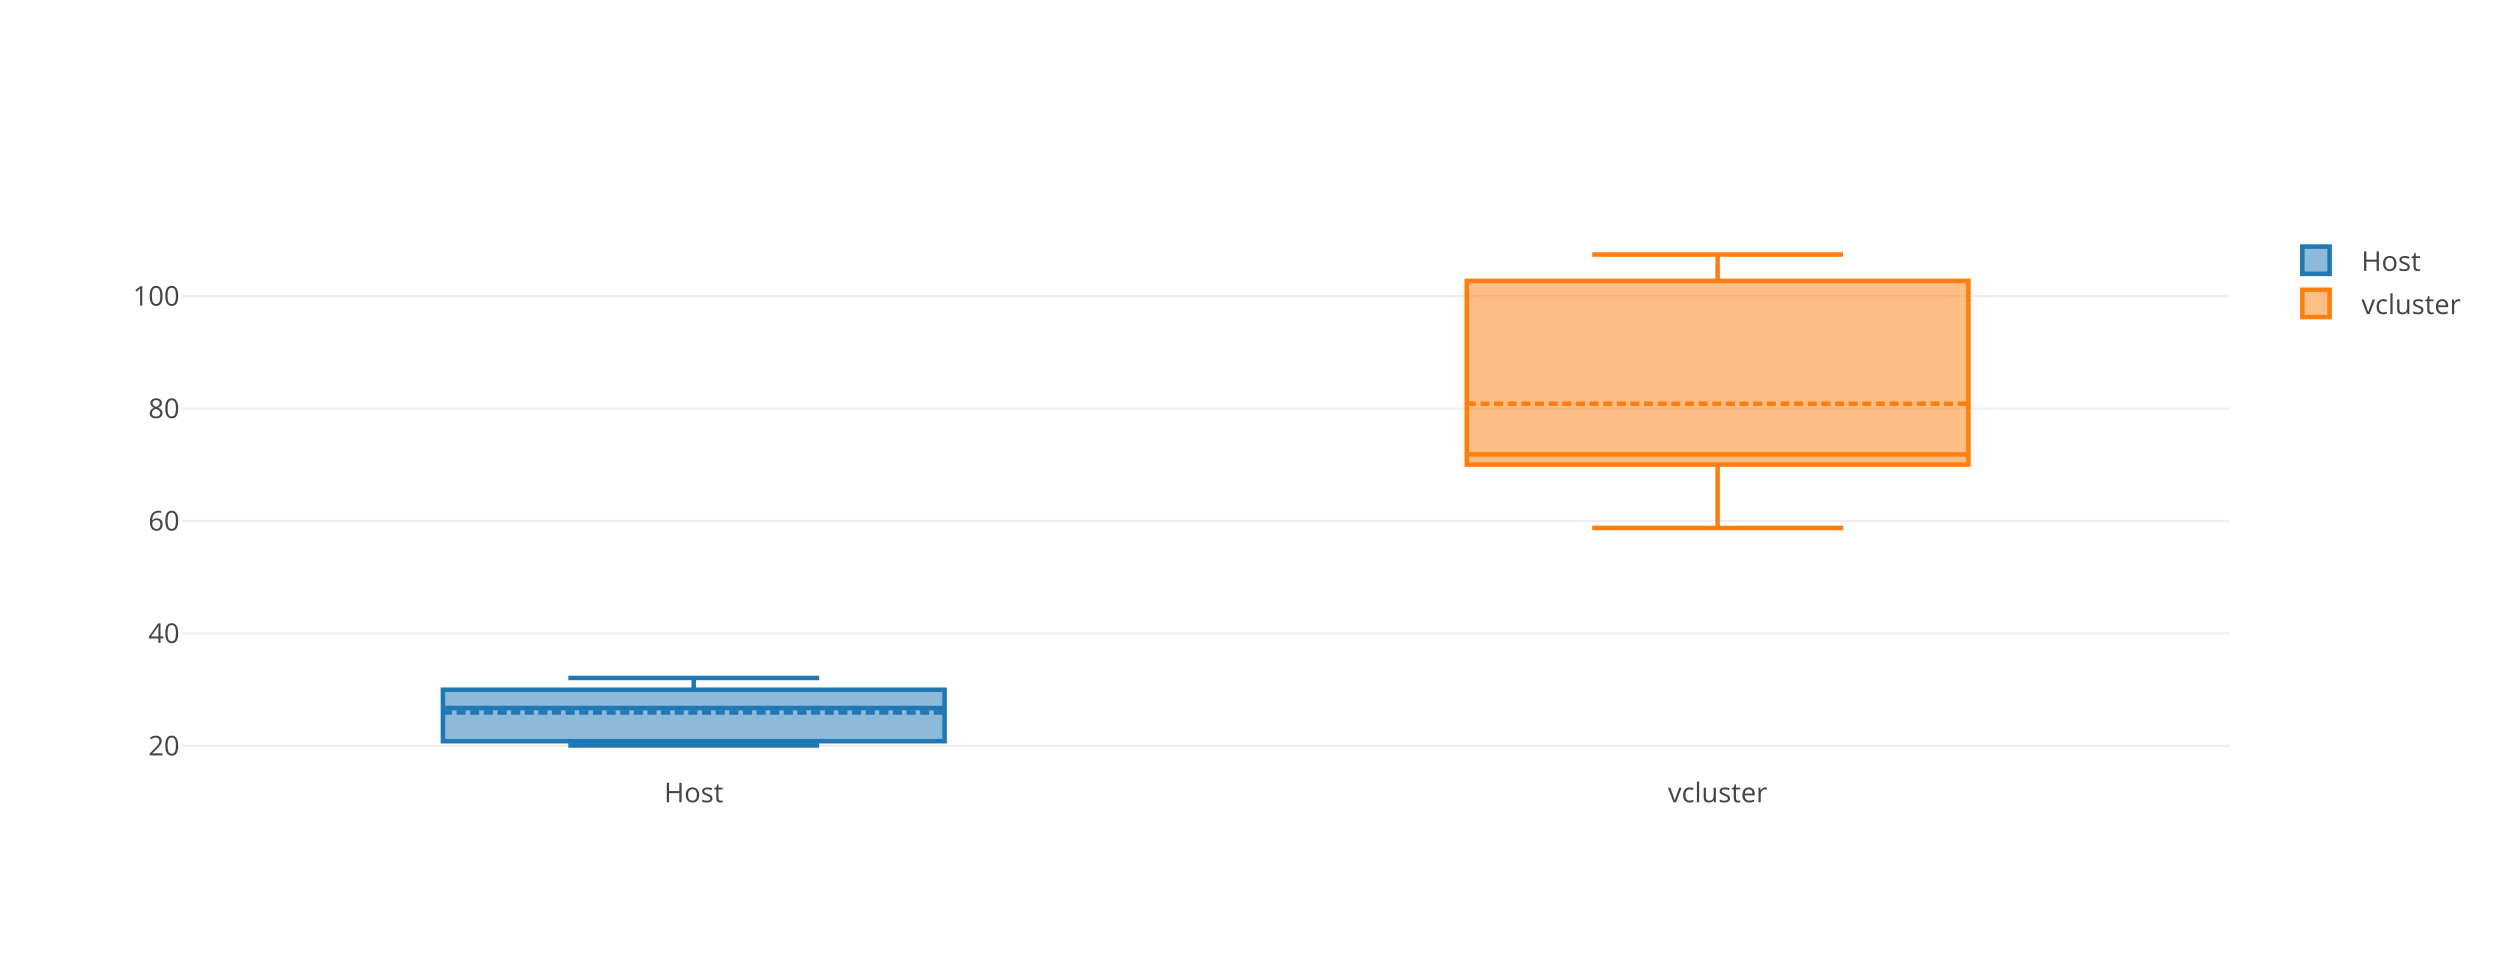
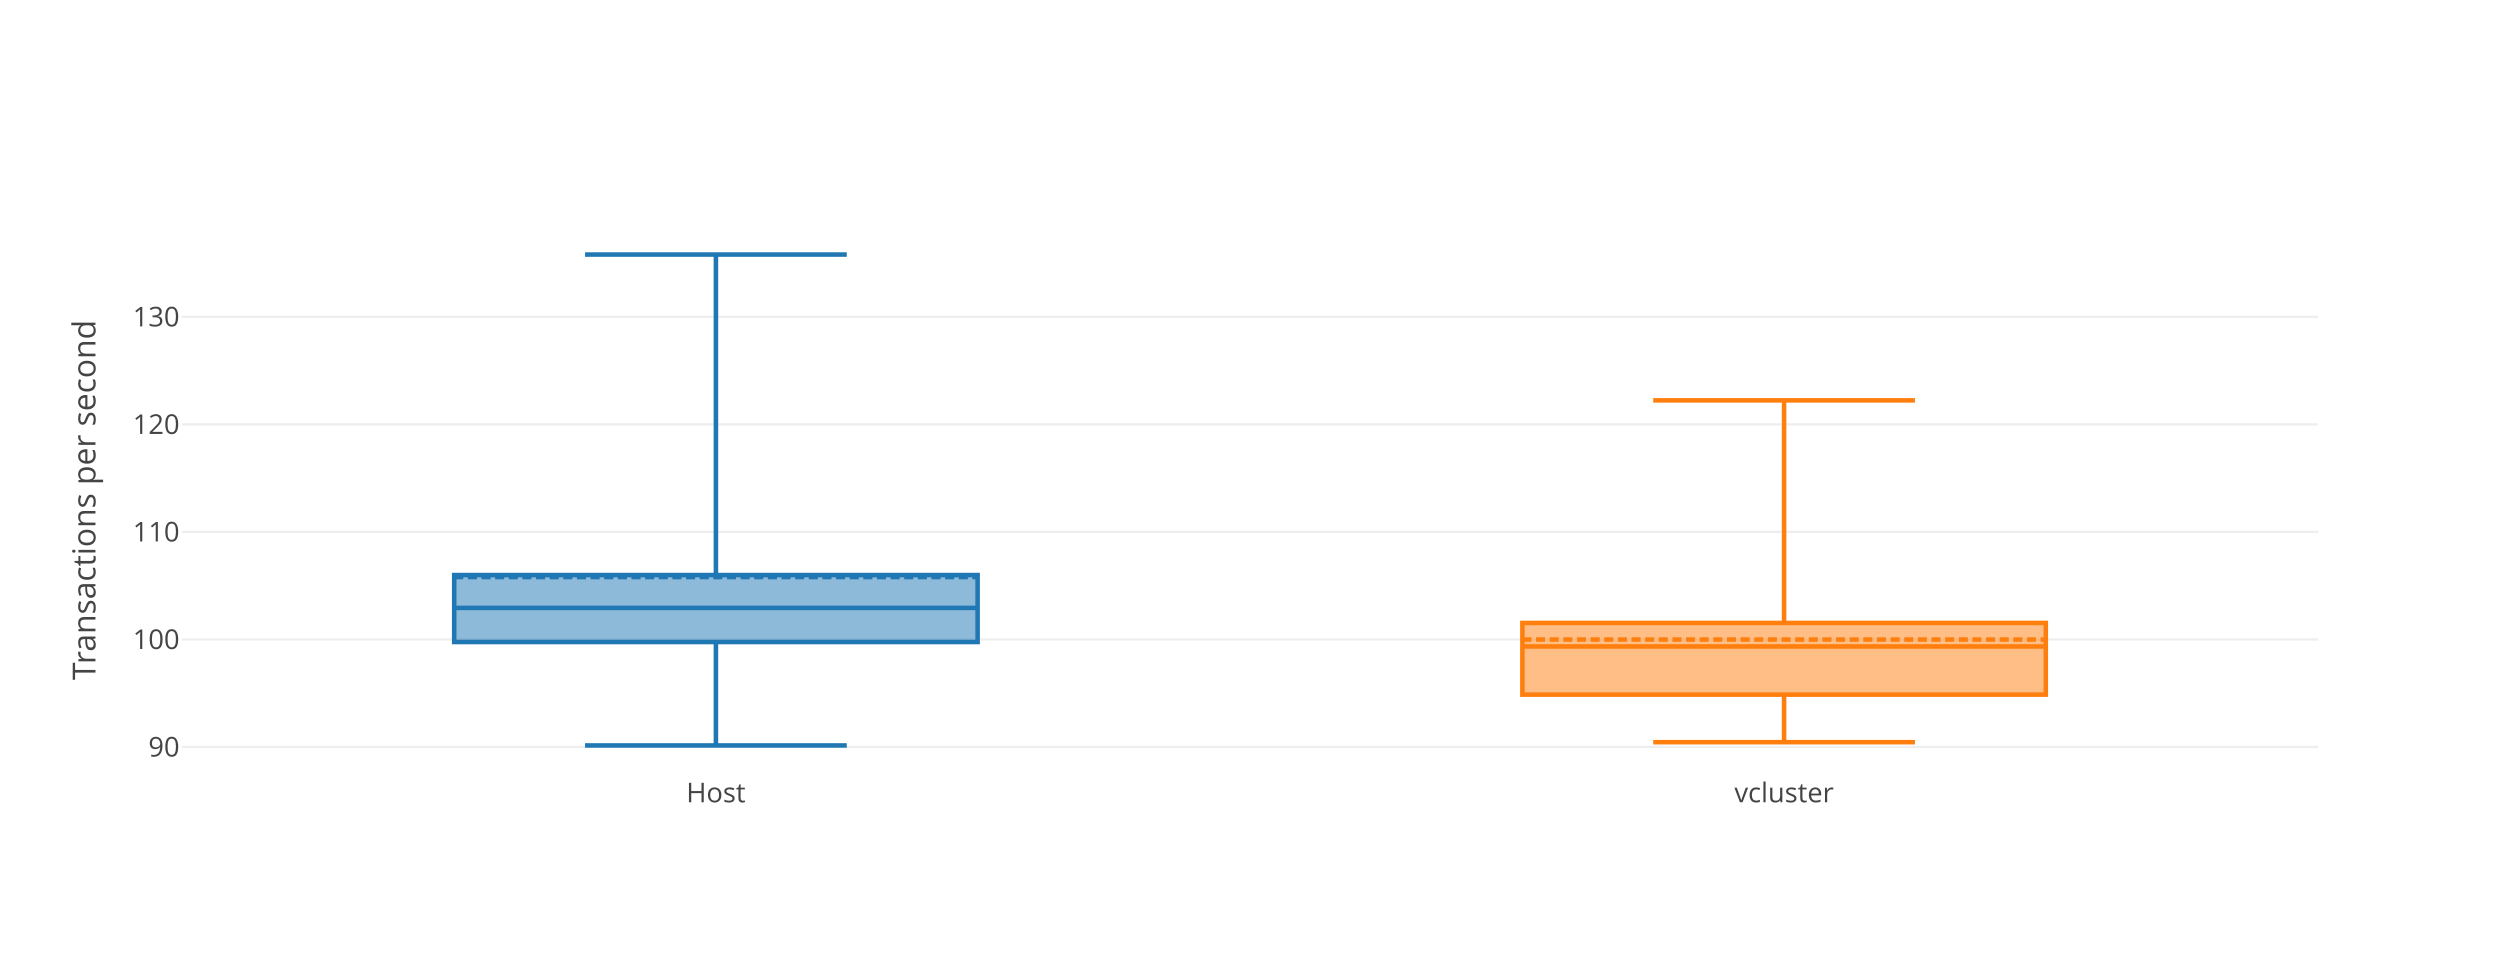
<svg xmlns="http://www.w3.org/2000/svg" class="main-svg" width="1100" height="420" style="" viewBox="0 0 1100 420">
  <rect x="0" y="0" width="1100" height="420" style="fill: rgb(255, 255, 255); fill-opacity: 1;" />
-   <defs id="defs-6fd561">
+   <defs id="defs-088ee0">
    <g class="clips">
-       <clipPath id="clip6fd561xyplot" class="plotclip">
-         <rect width="901" height="240" />
+       <clipPath id="clip088ee0xyplot" class="plotclip">
+         <rect width="940" height="240" />
      </clipPath>
-       <clipPath class="axesclip" id="clip6fd561x">
-         <rect x="80" y="0" width="901" height="420" />
+       <clipPath class="axesclip" id="clip088ee0x">
+         <rect x="80" y="0" width="940" height="420" />
      </clipPath>
-       <clipPath class="axesclip" id="clip6fd561y">
+       <clipPath class="axesclip" id="clip088ee0y">
        <rect x="0" y="100" width="1100" height="240" />
      </clipPath>
-       <clipPath class="axesclip" id="clip6fd561xy">
-         <rect x="80" y="100" width="901" height="240" />
+       <clipPath class="axesclip" id="clip088ee0xy">
+         <rect x="80" y="100" width="940" height="240" />
      </clipPath>
    </g>
    <g class="gradients" />
  </defs>
  <g class="bglayer" />
  <g class="layer-below">
    <g class="imagelayer" />
    <g class="shapelayer" />
  </g>
  <g class="cartesianlayer">
    <g class="subplot xy">
      <g class="layer-subplot">
        <g class="shapelayer" />
        <g class="imagelayer" />
      </g>
      <g class="gridlayer">
        <g class="x" />
        <g class="y">
-           <path class="ygrid crisp" transform="translate(0,328.17)" d="M80,0h901" style="stroke: rgb(238, 238, 238); stroke-opacity: 1; stroke-width: 1px;" />
-           <path class="ygrid crisp" transform="translate(0,278.7)" d="M80,0h901" style="stroke: rgb(238, 238, 238); stroke-opacity: 1; stroke-width: 1px;" />
-           <path class="ygrid crisp" transform="translate(0,229.22)" d="M80,0h901" style="stroke: rgb(238, 238, 238); stroke-opacity: 1; stroke-width: 1px;" />
-           <path class="ygrid crisp" transform="translate(0,179.75)" d="M80,0h901" style="stroke: rgb(238, 238, 238); stroke-opacity: 1; stroke-width: 1px;" />
-           <path class="ygrid crisp" transform="translate(0,130.28)" d="M80,0h901" style="stroke: rgb(238, 238, 238); stroke-opacity: 1; stroke-width: 1px;" />
+           <path class="ygrid crisp" transform="translate(0,328.66)" d="M80,0h940" style="stroke: rgb(238, 238, 238); stroke-opacity: 1; stroke-width: 1px;" />
+           <path class="ygrid crisp" transform="translate(0,281.35)" d="M80,0h940" style="stroke: rgb(238, 238, 238); stroke-opacity: 1; stroke-width: 1px;" />
+           <path class="ygrid crisp" transform="translate(0,234.03)" d="M80,0h940" style="stroke: rgb(238, 238, 238); stroke-opacity: 1; stroke-width: 1px;" />
+           <path class="ygrid crisp" transform="translate(0,186.72)" d="M80,0h940" style="stroke: rgb(238, 238, 238); stroke-opacity: 1; stroke-width: 1px;" />
+           <path class="ygrid crisp" transform="translate(0,139.41)" d="M80,0h940" style="stroke: rgb(238, 238, 238); stroke-opacity: 1; stroke-width: 1px;" />
        </g>
      </g>
      <g class="zerolinelayer" />
      <path class="xlines-below" />
      <path class="ylines-below" />
      <g class="overlines-below" />
      <g class="xaxislayer-below" />
      <g class="yaxislayer-below" />
      <g class="overaxes-below" />
-       <g class="plot" transform="translate(80,100)" clip-path="url('#clip6fd561xyplot')">
+       <g class="plot" transform="translate(80,100)" clip-path="url('#clip088ee0xyplot')">
        <g class="boxlayer mlayer">
          <g class="trace boxes" style="opacity: 1;">
-             <path class="box" d="M114.88,211.54H335.62M114.88,226.13H335.62V203.49H114.88ZM225.25,226.13V228M225.25,203.49V198.3M170.06,228H280.44M170.06,198.3H280.44" style="vector-effect: non-scaling-stroke; stroke-width: 2px; stroke: rgb(31, 119, 180); stroke-opacity: 1; fill: rgb(31, 119, 180); fill-opacity: 0.5;" />
-             <path class="mean" d="M114.88,213.48H335.62" style="fill: none; vector-effect: non-scaling-stroke; stroke-width: 2; stroke-dasharray: 4px, 2px; stroke: rgb(31, 119, 180); stroke-opacity: 1;" />
+             <path class="box" d="M119.85,167.48H350.15M119.85,182.49H350.15V153.02H119.85ZM235,182.49V228M235,153.02V12M177.43,228H292.58M177.43,12H292.58" style="vector-effect: non-scaling-stroke; stroke-width: 2px; stroke: rgb(31, 119, 180); stroke-opacity: 1; fill: rgb(31, 119, 180); fill-opacity: 0.5;" />
+             <path class="mean" d="M119.85,153.91H350.15" style="fill: none; vector-effect: non-scaling-stroke; stroke-width: 2; stroke-dasharray: 4px, 2px; stroke: rgb(31, 119, 180); stroke-opacity: 1;" />
          </g>
          <g class="trace boxes" style="opacity: 1;">
-             <path class="box" d="M565.38,99.96H786.12M565.38,104.41H786.12V23.58H565.38ZM675.75,104.41V132.3M675.75,23.58V12M620.56,132.3H730.94M620.56,12H730.94" style="vector-effect: non-scaling-stroke; stroke-width: 2px; stroke: rgb(255, 127, 14); stroke-opacity: 1; fill: rgb(255, 127, 14); fill-opacity: 0.5;" />
-             <path class="mean" d="M565.38,77.63H786.12" style="fill: none; vector-effect: non-scaling-stroke; stroke-width: 2; stroke-dasharray: 4px, 2px; stroke: rgb(255, 127, 14); stroke-opacity: 1;" />
+             <path class="box" d="M589.85,184.44H820.15M589.85,205.64H820.15V174.09H589.85ZM705,205.64V226.56M705,174.09V76.16M647.42,226.56H762.58M647.42,76.16H762.58" style="vector-effect: non-scaling-stroke; stroke-width: 2px; stroke: rgb(255, 127, 14); stroke-opacity: 1; fill: rgb(255, 127, 14); fill-opacity: 0.5;" />
+             <path class="mean" d="M589.85,181.4H820.15" style="fill: none; vector-effect: non-scaling-stroke; stroke-width: 2; stroke-dasharray: 4px, 2px; stroke: rgb(255, 127, 14); stroke-opacity: 1;" />
          </g>
        </g>
      </g>
      <g class="overplot" />
      <path class="xlines-above crisp" d="M0,0" style="fill: none;" />
      <path class="ylines-above crisp" d="M0,0" style="fill: none;" />
      <g class="overlines-above" />
      <g class="xaxislayer-above">
        <g class="xtick">
-           <text text-anchor="middle" x="0" y="353" transform="translate(305.25,0)" style="font-family: 'Open Sans', verdana, arial, sans-serif; font-size: 12px; fill: rgb(68, 68, 68); fill-opacity: 1; white-space: pre;">Host</text>
+           <text text-anchor="middle" x="0" y="353" transform="translate(315,0)" style="font-family: 'Open Sans', verdana, arial, sans-serif; font-size: 12px; fill: rgb(68, 68, 68); fill-opacity: 1; white-space: pre;">Host</text>
        </g>
        <g class="xtick">
-           <text text-anchor="middle" x="0" y="353" transform="translate(755.75,0)" style="font-family: 'Open Sans', verdana, arial, sans-serif; font-size: 12px; fill: rgb(68, 68, 68); fill-opacity: 1; white-space: pre;">vcluster</text>
+           <text text-anchor="middle" x="0" y="353" transform="translate(785,0)" style="font-family: 'Open Sans', verdana, arial, sans-serif; font-size: 12px; fill: rgb(68, 68, 68); fill-opacity: 1; white-space: pre;">vcluster</text>
        </g>
      </g>
      <g class="yaxislayer-above">
        <g class="ytick">
-           <text text-anchor="end" x="79" y="4.2" transform="translate(0,328.17)" style="font-family: 'Open Sans', verdana, arial, sans-serif; font-size: 12px; fill: rgb(68, 68, 68); fill-opacity: 1; white-space: pre;">20</text>
+           <text text-anchor="end" x="79" y="4.2" transform="translate(0,328.66)" style="font-family: 'Open Sans', verdana, arial, sans-serif; font-size: 12px; fill: rgb(68, 68, 68); fill-opacity: 1; white-space: pre;">90</text>
        </g>
        <g class="ytick">
-           <text text-anchor="end" x="79" y="4.2" transform="translate(0,278.7)" style="font-family: 'Open Sans', verdana, arial, sans-serif; font-size: 12px; fill: rgb(68, 68, 68); fill-opacity: 1; white-space: pre;">40</text>
+           <text text-anchor="end" x="79" y="4.2" transform="translate(0,281.35)" style="font-family: 'Open Sans', verdana, arial, sans-serif; font-size: 12px; fill: rgb(68, 68, 68); fill-opacity: 1; white-space: pre;">100</text>
        </g>
        <g class="ytick">
-           <text text-anchor="end" x="79" y="4.2" transform="translate(0,229.22)" style="font-family: 'Open Sans', verdana, arial, sans-serif; font-size: 12px; fill: rgb(68, 68, 68); fill-opacity: 1; white-space: pre;">60</text>
+           <text text-anchor="end" x="79" y="4.2" transform="translate(0,234.03)" style="font-family: 'Open Sans', verdana, arial, sans-serif; font-size: 12px; fill: rgb(68, 68, 68); fill-opacity: 1; white-space: pre;">110</text>
        </g>
        <g class="ytick">
-           <text text-anchor="end" x="79" y="4.2" transform="translate(0,179.75)" style="font-family: 'Open Sans', verdana, arial, sans-serif; font-size: 12px; fill: rgb(68, 68, 68); fill-opacity: 1; white-space: pre;">80</text>
+           <text text-anchor="end" x="79" y="4.2" transform="translate(0,186.72)" style="font-family: 'Open Sans', verdana, arial, sans-serif; font-size: 12px; fill: rgb(68, 68, 68); fill-opacity: 1; white-space: pre;">120</text>
        </g>
        <g class="ytick">
-           <text text-anchor="end" x="79" y="4.2" transform="translate(0,130.28)" style="font-family: 'Open Sans', verdana, arial, sans-serif; font-size: 12px; fill: rgb(68, 68, 68); fill-opacity: 1; white-space: pre;">100</text>
+           <text text-anchor="end" x="79" y="4.2" transform="translate(0,139.41)" style="font-family: 'Open Sans', verdana, arial, sans-serif; font-size: 12px; fill: rgb(68, 68, 68); fill-opacity: 1; white-space: pre;">130</text>
        </g>
      </g>
      <g class="overaxes-above" />
    </g>
  </g>
  <g class="polarlayer" />
  <g class="ternarylayer" />
  <g class="geolayer" />
  <g class="funnelarealayer" />
  <g class="pielayer" />
  <g class="treemaplayer" />
  <g class="sunburstlayer" />
  <g class="glimages" />
-   <defs id="topdefs-6fd561">
+   <defs id="topdefs-088ee0">
    <g class="clips" />
-     <clipPath id="legend6fd561">
-       <rect width="89" height="48" x="0" y="0" />
-     </clipPath>
  </defs>
  <g class="layer-above">
    <g class="imagelayer" />
    <g class="shapelayer" />
  </g>
  <g class="infolayer">
-     <g class="legend" pointer-events="all" transform="translate(999.02,100)">
-       <rect class="bg" shape-rendering="crispEdges" style="stroke: rgb(68, 68, 68); stroke-opacity: 1; fill: rgb(255, 255, 255); fill-opacity: 1; stroke-width: 0px;" width="89" height="48" x="0" y="0" />
-       <g class="scrollbox" transform="" clip-path="url('#legend6fd561')">
-         <g class="groups">
-           <g class="traces" transform="translate(0,14.5)" style="opacity: 1;">
-             <text class="legendtext" text-anchor="start" x="40" y="4.68" style="font-family: 'Open Sans', verdana, arial, sans-serif; font-size: 12px; fill: rgb(68, 68, 68); fill-opacity: 1; white-space: pre;">Host</text>
-             <g class="layers" style="opacity: 1;">
-               <g class="legendfill" />
-               <g class="legendlines" />
-               <g class="legendsymbols">
-                 <g class="legendpoints">
-                   <path class="legendbox" d="M6,6H-6V-6H6Z" transform="translate(20,0)" style="stroke-width: 2px; fill: rgb(31, 119, 180); fill-opacity: 0.5; stroke: rgb(31, 119, 180); stroke-opacity: 1;" />
-                 </g>
-               </g>
-             </g>
-             <rect class="legendtoggle" x="0" y="-9.5" width="84" height="19" style="fill: rgb(0, 0, 0); fill-opacity: 0;" />
-           </g>
-           <g class="traces" transform="translate(0,33.5)" style="opacity: 1;">
-             <text class="legendtext" text-anchor="start" x="40" y="4.68" style="font-family: 'Open Sans', verdana, arial, sans-serif; font-size: 12px; fill: rgb(68, 68, 68); fill-opacity: 1; white-space: pre;">vcluster</text>
-             <g class="layers" style="opacity: 1;">
-               <g class="legendfill" />
-               <g class="legendlines" />
-               <g class="legendsymbols">
-                 <g class="legendpoints">
-                   <path class="legendbox" d="M6,6H-6V-6H6Z" transform="translate(20,0)" style="stroke-width: 2px; fill: rgb(255, 127, 14); fill-opacity: 0.5; stroke: rgb(255, 127, 14); stroke-opacity: 1;" />
-                 </g>
-               </g>
-             </g>
-             <rect class="legendtoggle" x="0" y="-9.5" width="84" height="19" style="fill: rgb(0, 0, 0); fill-opacity: 0;" />
-           </g>
-         </g>
-       </g>
-       <rect class="scrollbar" rx="20" ry="3" width="0" height="0" style="fill: rgb(128, 139, 164); fill-opacity: 1;" x="0" y="0" />
-     </g>
    <g class="g-gtitle" />
    <g class="g-xtitle" />
-     <g class="g-ytitle" />
+     <g class="g-ytitle">
+       <text class="ytitle" transform="rotate(-90,42,220)" x="42" y="220" text-anchor="middle" style="font-family: 'Open Sans', verdana, arial, sans-serif; font-size: 14px; fill: rgb(68, 68, 68); opacity: 1; font-weight: normal; white-space: pre;">Transactions per second</text>
+     </g>
  </g>
</svg>
